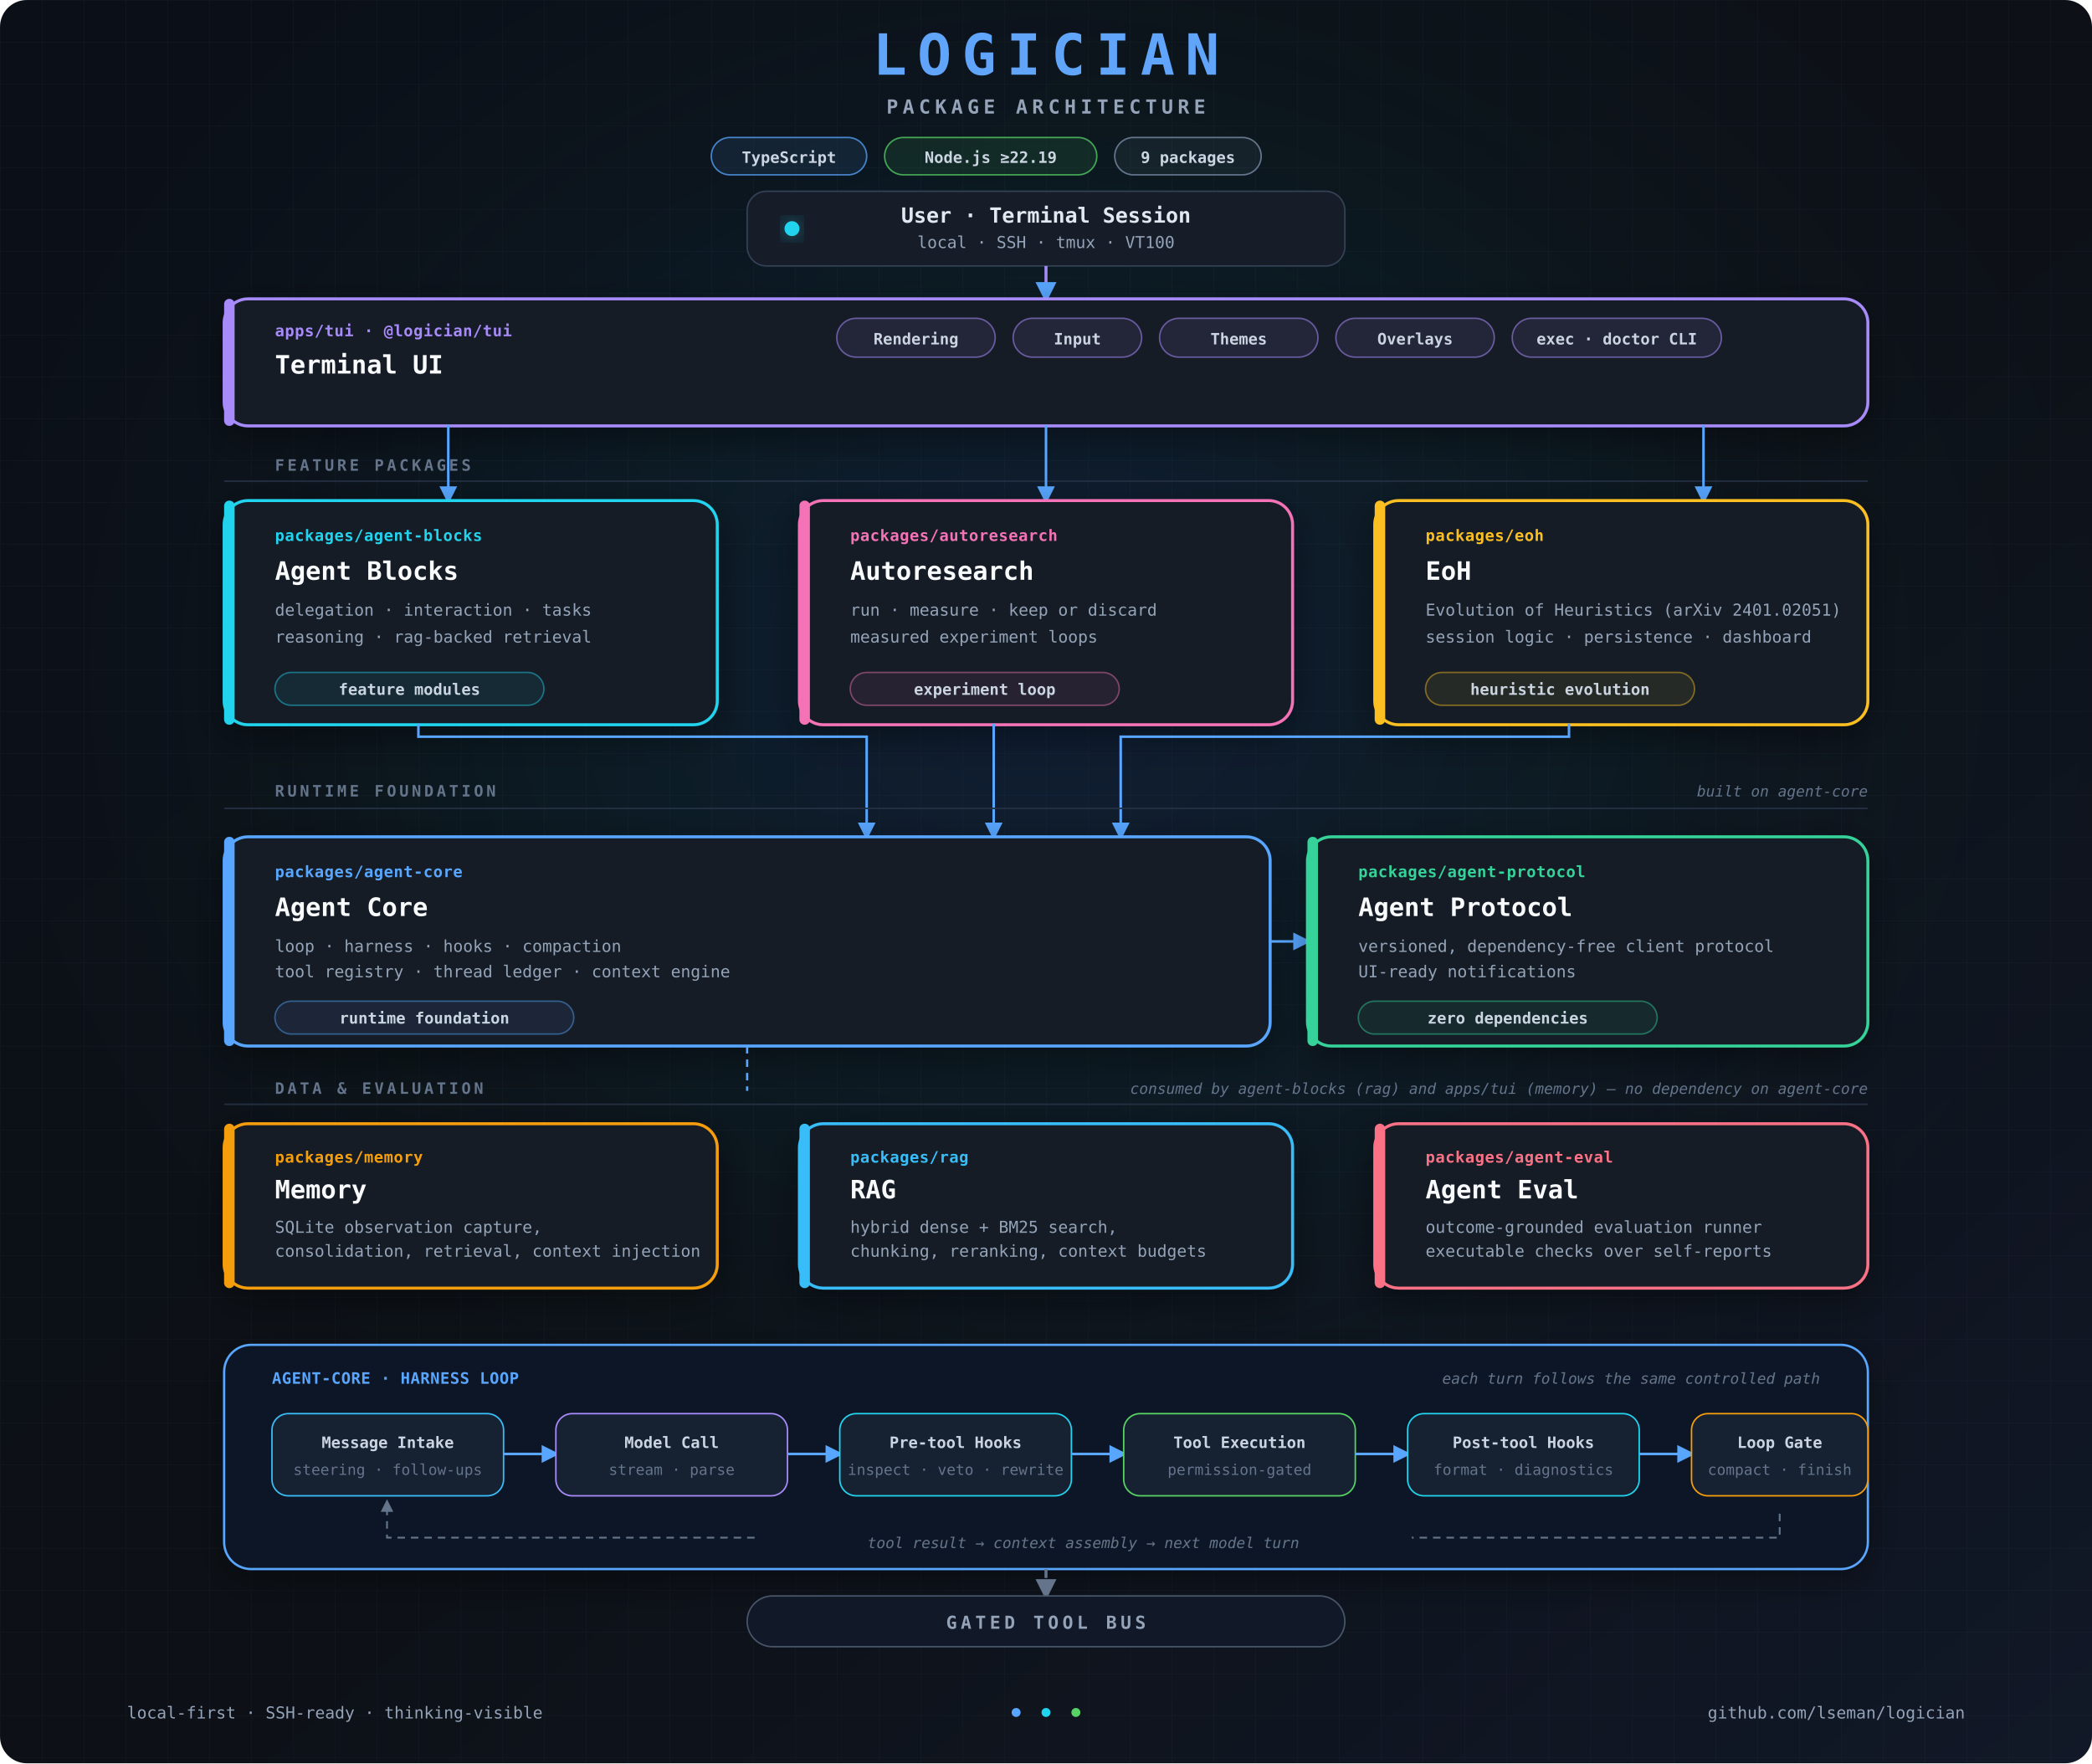
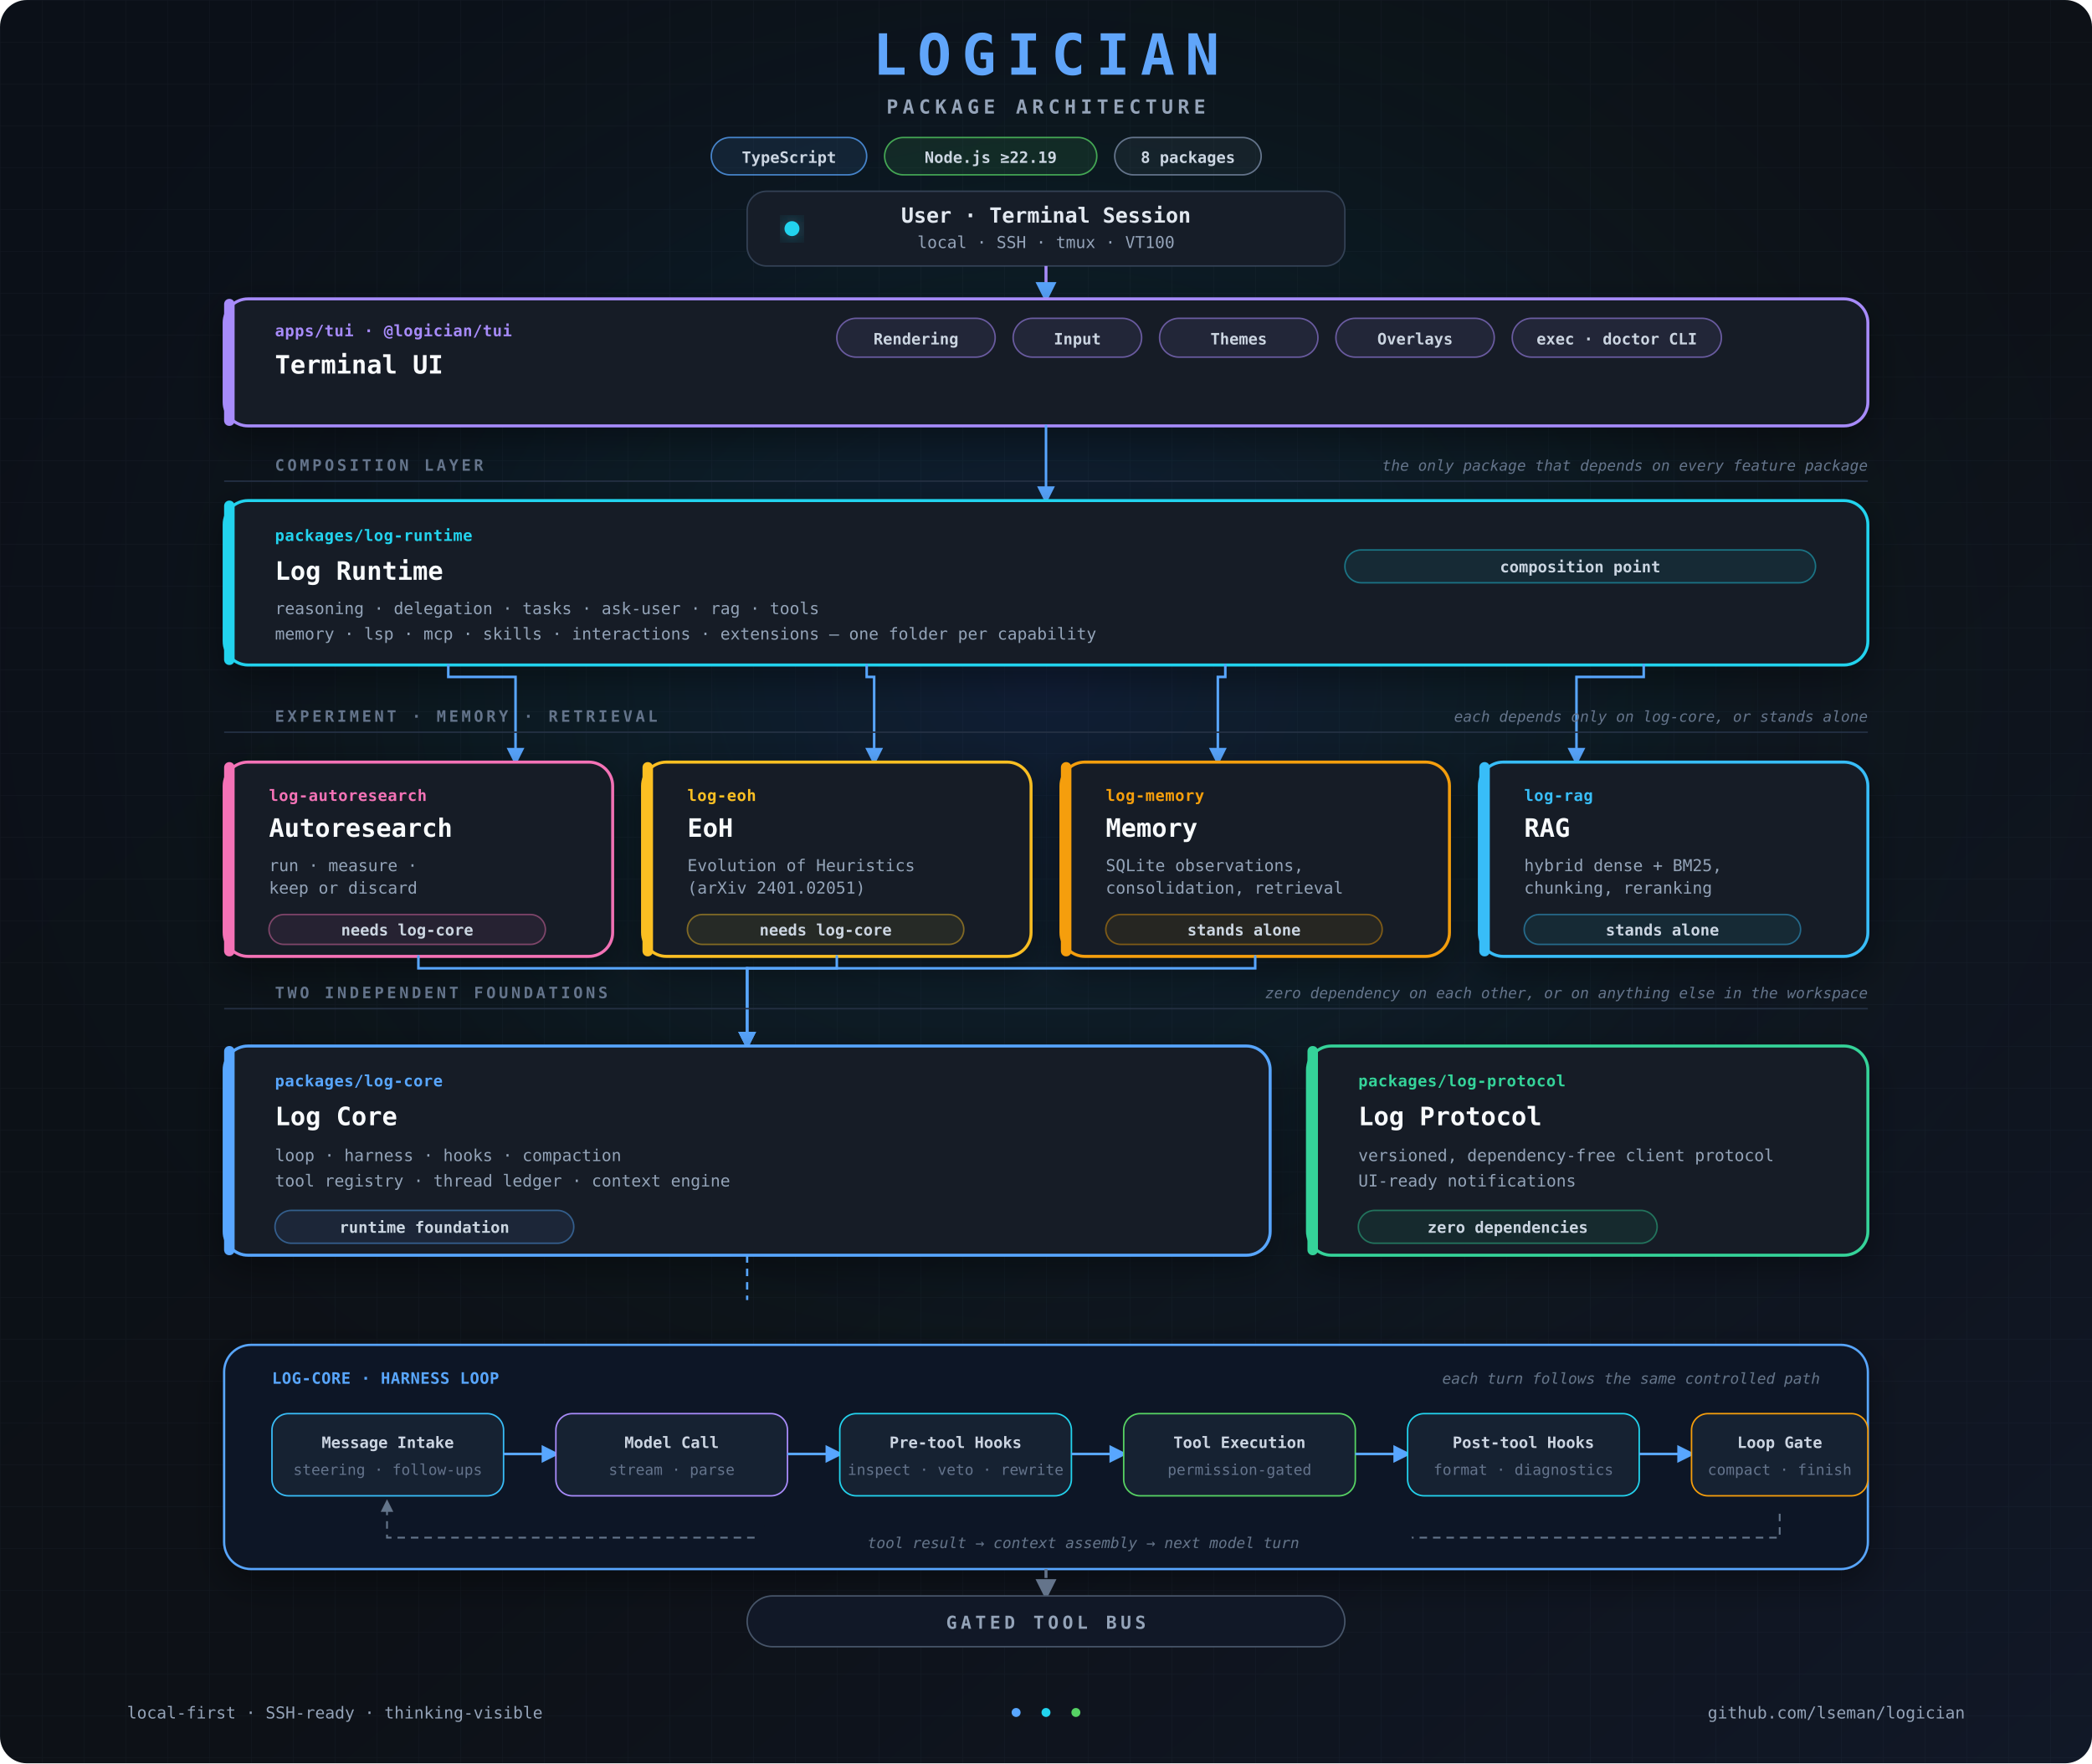
<svg xmlns="http://www.w3.org/2000/svg" viewBox="0 0 1400 1180" role="img" aria-labelledby="title description">
  <defs>
    <linearGradient id="background" x1="0" y1="0" x2="1" y2="1">
      <stop offset="0" stop-color="#0b1018" />
      <stop offset="0.55" stop-color="#0d1117" />
      <stop offset="1" stop-color="#111827" />
    </linearGradient>
    <radialGradient id="aura" cx="50%" cy="38%" r="55%">
      <stop offset="0" stop-color="#2563eb" stop-opacity=".14" />
      <stop offset=".55" stop-color="#06b6d4" stop-opacity=".04" />
      <stop offset="1" stop-color="#0d1117" stop-opacity="0" />
    </radialGradient>
    <pattern id="grid" width="28" height="28" patternUnits="userSpaceOnUse">
      <path d="M28 0H0V28" fill="none" stroke="#94a3b8" stroke-opacity=".045" />
    </pattern>
    <filter id="shadow" x="-20%" y="-30%" width="140%" height="170%">
      <feDropShadow dx="0" dy="8" stdDeviation="12" flood-color="#000" flood-opacity=".38" />
    </filter>
    <filter id="glow" x="-30%" y="-40%" width="160%" height="180%">
      <feGaussianBlur stdDeviation="8" result="blur" />
      <feMerge>
        <feMergeNode in="blur" />
        <feMergeNode in="SourceGraphic" />
      </feMerge>
    </filter>
    <marker id="arrow-blue" viewBox="0 0 10 10" refX="8" refY="5" markerWidth="7" markerHeight="7" orient="auto">
      <path d="M0 0 10 5 0 10Z" fill="#58a6ff" />
    </marker>
    <marker id="arrow-muted" viewBox="0 0 10 10" refX="8" refY="5" markerWidth="7" markerHeight="7" orient="auto">
      <path d="M0 0 10 5 0 10Z" fill="#64748b" />
    </marker>
    <style>
      text { font-family: "JetBrains Mono", "Fira Code", ui-monospace, monospace; }
      .eyebrow { font-size: 12px; font-weight: 700; letter-spacing: 2.5px; }
      .title { font-size: 38px; font-weight: 800; letter-spacing: 7px; }
      .subtitle { font-size: 13px; font-weight: 600; letter-spacing: 3px; }
      .package { font-size: 10.5px; font-weight: 700; letter-spacing: .3px; }
      .card-title { fill: #f8fafc; font-size: 17px; font-weight: 750; }
      .body { fill: #94a3b8; font-size: 11px; }
      .chip { fill: #cbd5e1; font-size: 10.5px; font-weight: 600; }
      .link-label { fill: #64748b; font-size: 10px; font-style: italic; }
      .external-title { fill: #e2e8f0; font-size: 14px; font-weight: 700; }
      .external-sub { fill: #64748b; font-size: 10px; }
      .group-label { fill: #64748b; font-size: 10.5px; font-weight: 700; letter-spacing: 2px; }
    </style>
  </defs>
  <rect width="1400" height="1180" rx="18" fill="url(#background)" />
  <rect width="1400" height="1180" rx="18" fill="url(#grid)" />
  <rect width="1400" height="1180" rx="18" fill="url(#aura)" />
  <g aria-label="Diagram heading">
    <text x="700" y="50" text-anchor="middle" class="title" fill="#60a5fa">LOGICIAN</text>
    <text x="700" y="76" text-anchor="middle" class="subtitle" fill="#94a3b8">PACKAGE ARCHITECTURE</text>
    <g transform="translate(476 92)">
      <rect width="104" height="25" rx="12.5" fill="#58a6ff" fill-opacity=".1" stroke="#58a6ff" stroke-opacity=".75" />
      <text x="52" y="17" text-anchor="middle" class="chip" fill="#60a5fa">TypeScript</text>
      <rect x="116" width="142" height="25" rx="12.5" fill="#56d364" fill-opacity=".1" stroke="#56d364" stroke-opacity=".75" />
      <text x="187" y="17" text-anchor="middle" class="chip" fill="#56d364">Node.js ≥22.19</text>
      <rect x="270" width="98" height="25" rx="12.5" fill="#94a3b8" fill-opacity=".08" stroke="#64748b" />
-       <text x="319" y="17" text-anchor="middle" class="chip">9 packages</text>
+       <text x="319" y="17" text-anchor="middle" class="chip">8 packages</text>
    </g>
  </g>
  <g aria-label="User session">
    <rect x="500" y="128" width="400" height="50" rx="13" fill="#161d28" stroke="#334155" />
    <circle cx="530" cy="153" r="5" fill="#22d3ee" filter="url(#glow)" />
    <text x="700" y="149" text-anchor="middle" fill="#e2e8f0" font-size="14" font-weight="700">User · Terminal Session</text>
    <text x="700" y="166" text-anchor="middle" class="body">local · SSH · tmux · VT100</text>
    <path d="M700 178V200" stroke="#a78bfa" stroke-width="2" marker-end="url(#arrow-blue)" />
  </g>
  <g id="package-tui" filter="url(#shadow)">
    <rect x="150" y="200" width="1100" height="85" rx="16" fill="#171c26" stroke="#a78bfa" stroke-width="2" />
    <rect x="150" y="200" width="7" height="85" rx="3.5" fill="#a78bfa" />
    <text x="184" y="225" class="package" fill="#a78bfa">apps/tui · @logician/tui</text>
    <text x="184" y="250" class="card-title">Terminal UI</text>
    <g transform="translate(560 213)">
      <rect width="106" height="26" rx="13" fill="#a78bfa" fill-opacity=".08" stroke="#a78bfa" stroke-opacity=".55" />
      <text x="53" y="17.5" text-anchor="middle" class="chip">Rendering</text>
      <rect x="118" width="86" height="26" rx="13" fill="#a78bfa" fill-opacity=".08" stroke="#a78bfa" stroke-opacity=".55" />
      <text x="161" y="17.5" text-anchor="middle" class="chip">Input</text>
      <rect x="216" width="106" height="26" rx="13" fill="#a78bfa" fill-opacity=".08" stroke="#a78bfa" stroke-opacity=".55" />
      <text x="269" y="17.5" text-anchor="middle" class="chip">Themes</text>
      <rect x="334" width="106" height="26" rx="13" fill="#a78bfa" fill-opacity=".08" stroke="#a78bfa" stroke-opacity=".55" />
      <text x="387" y="17.5" text-anchor="middle" class="chip">Overlays</text>
      <rect x="452" width="140" height="26" rx="13" fill="#a78bfa" fill-opacity=".08" stroke="#a78bfa" stroke-opacity=".55" />
      <text x="522" y="17.5" text-anchor="middle" class="chip">exec · doctor CLI</text>
    </g>
  </g>
-   <text x="184" y="315" class="group-label">FEATURE PACKAGES</text>
+   <text x="184" y="315" class="group-label">COMPOSITION LAYER</text>
+   <text x="1250" y="315" text-anchor="end" class="link-label">the only package that depends on every feature package</text>
  <line x1="150" y1="322" x2="1250" y2="322" stroke="#243043" stroke-width="1" />
-   <g aria-label="TUI to feature-package links" fill="none" stroke-linecap="round">
-     <path d="M300 285V335" stroke="#58a6ff" stroke-width="1.7" marker-end="url(#arrow-blue)" />
+   <g aria-label="TUI to runtime link" fill="none" stroke-linecap="round">
    <path d="M700 285V335" stroke="#58a6ff" stroke-width="1.7" marker-end="url(#arrow-blue)" />
-     <path d="M1140 285V335" stroke="#58a6ff" stroke-width="1.7" marker-end="url(#arrow-blue)" />
-   </g>
-   <g id="package-blocks" filter="url(#shadow)">
-     <rect x="150" y="335" width="330" height="150" rx="16" fill="#151d26" stroke="#22d3ee" stroke-width="2" />
-     <rect x="150" y="335" width="7" height="150" rx="3.5" fill="#22d3ee" />
-     <text x="184" y="362" class="package" fill="#22d3ee">packages/agent-blocks</text>
-     <text x="184" y="388" class="card-title">Agent Blocks</text>
-     <text x="184" y="412" class="body">delegation · interaction · tasks</text>
-     <text x="184" y="430" class="body">reasoning · rag-backed retrieval</text>
-     <rect x="184" y="450" width="180" height="22" rx="11" fill="#22d3ee" fill-opacity=".08" stroke="#22d3ee" stroke-opacity=".45" />
-     <text x="274" y="465" text-anchor="middle" class="chip">feature modules</text>
-   </g>
+   </g>
+   <g id="package-runtime" filter="url(#shadow)">
+     <rect x="150" y="335" width="1100" height="110" rx="16" fill="#151d26" stroke="#22d3ee" stroke-width="2" />
+     <rect x="150" y="335" width="7" height="110" rx="3.5" fill="#22d3ee" />
+     <text x="184" y="362" class="package" fill="#22d3ee">packages/log-runtime</text>
+     <text x="184" y="388" class="card-title">Log Runtime</text>
+     <text x="184" y="411" class="body">reasoning · delegation · tasks · ask-user · rag · tools</text>
+     <text x="184" y="428" class="body">memory · lsp · mcp · skills · interactions · extensions — one folder per capability</text>
+     <rect x="900" y="368" width="315" height="22" rx="11" fill="#22d3ee" fill-opacity=".08" stroke="#22d3ee" stroke-opacity=".45" />
+     <text x="1057.5" y="383" text-anchor="middle" class="chip">composition point</text>
+   </g>
+   <g aria-label="Runtime to middle-tier links" fill="none" stroke-linecap="round">
+     <path d="M300 445V453H345V510" stroke="#58a6ff" stroke-width="1.7" marker-end="url(#arrow-blue)" />
+     <path d="M580 445V453H585V510" stroke="#58a6ff" stroke-width="1.7" marker-end="url(#arrow-blue)" />
+     <path d="M820 445V453H815V510" stroke="#58a6ff" stroke-width="1.7" marker-end="url(#arrow-blue)" />
+     <path d="M1100 445V453H1055V510" stroke="#58a6ff" stroke-width="1.7" marker-end="url(#arrow-blue)" />
+   </g>
+   <text x="184" y="483" class="group-label">EXPERIMENT · MEMORY · RETRIEVAL</text>
+   <text x="1250" y="483" text-anchor="end" class="link-label">each depends only on log-core, or stands alone</text>
+   <line x1="150" y1="490" x2="1250" y2="490" stroke="#243043" stroke-width="1" />
  <g id="package-autoresearch" filter="url(#shadow)">
-     <rect x="535" y="335" width="330" height="150" rx="16" fill="#151d26" stroke="#f472b6" stroke-width="2" />
-     <rect x="535" y="335" width="7" height="150" rx="3.5" fill="#f472b6" />
-     <text x="569" y="362" class="package" fill="#f472b6">packages/autoresearch</text>
-     <text x="569" y="388" class="card-title">Autoresearch</text>
-     <text x="569" y="412" class="body">run · measure · keep or discard</text>
-     <text x="569" y="430" class="body">measured experiment loops</text>
-     <rect x="569" y="450" width="180" height="22" rx="11" fill="#f472b6" fill-opacity=".08" stroke="#f472b6" stroke-opacity=".45" />
-     <text x="659" y="465" text-anchor="middle" class="chip">experiment loop</text>
+     <rect x="150" y="510" width="260" height="130" rx="16" fill="#151d26" stroke="#f472b6" stroke-width="2" />
+     <rect x="150" y="510" width="7" height="130" rx="3.5" fill="#f472b6" />
+     <text x="180" y="536" class="package" fill="#f472b6">log-autoresearch</text>
+     <text x="180" y="560" class="card-title" font-size="15">Autoresearch</text>
+     <text x="180" y="583" class="body">run · measure ·</text>
+     <text x="180" y="598" class="body">keep or discard</text>
+     <rect x="180" y="612" width="185" height="20" rx="10" fill="#f472b6" fill-opacity=".08" stroke="#f472b6" stroke-opacity=".45" />
+     <text x="272.5" y="626" text-anchor="middle" class="chip" font-size="9.5">needs log-core</text>
  </g>
  <g id="package-eoh" filter="url(#shadow)">
-     <rect x="920" y="335" width="330" height="150" rx="16" fill="#151d26" stroke="#fbbf24" stroke-width="2" />
-     <rect x="920" y="335" width="7" height="150" rx="3.5" fill="#fbbf24" />
-     <text x="954" y="362" class="package" fill="#fbbf24">packages/eoh</text>
-     <text x="954" y="388" class="card-title">EoH</text>
-     <text x="954" y="412" class="body">Evolution of Heuristics (arXiv 2401.02051)</text>
-     <text x="954" y="430" class="body">session logic · persistence · dashboard</text>
-     <rect x="954" y="450" width="180" height="22" rx="11" fill="#fbbf24" fill-opacity=".08" stroke="#fbbf24" stroke-opacity=".45" />
-     <text x="1044" y="465" text-anchor="middle" class="chip">heuristic evolution</text>
-   </g>
-   <g aria-label="Feature to runtime links" fill="none" stroke-linecap="round">
-     <path d="M280 485V493H580V560" stroke="#58a6ff" stroke-width="1.7" marker-end="url(#arrow-blue)" />
-     <path d="M665 485V560" stroke="#58a6ff" stroke-width="1.7" marker-end="url(#arrow-blue)" />
-     <path d="M1050 485V493H750V560" stroke="#58a6ff" stroke-width="1.7" marker-end="url(#arrow-blue)" />
-   </g>
-   <text x="184" y="533" class="group-label">RUNTIME FOUNDATION</text>
-   <text x="1250" y="533" text-anchor="end" class="link-label">built on agent-core</text>
-   <line x1="150" y1="541" x2="1250" y2="541" stroke="#243043" stroke-width="1" />
+     <rect x="430" y="510" width="260" height="130" rx="16" fill="#151d26" stroke="#fbbf24" stroke-width="2" />
+     <rect x="430" y="510" width="7" height="130" rx="3.5" fill="#fbbf24" />
+     <text x="460" y="536" class="package" fill="#fbbf24">log-eoh</text>
+     <text x="460" y="560" class="card-title" font-size="15">EoH</text>
+     <text x="460" y="583" class="body">Evolution of Heuristics</text>
+     <text x="460" y="598" class="body">(arXiv 2401.02051)</text>
+     <rect x="460" y="612" width="185" height="20" rx="10" fill="#fbbf24" fill-opacity=".08" stroke="#fbbf24" stroke-opacity=".45" />
+     <text x="552.5" y="626" text-anchor="middle" class="chip" font-size="9.5">needs log-core</text>
+   </g>
+   <g id="package-memory" filter="url(#shadow)">
+     <rect x="710" y="510" width="260" height="130" rx="16" fill="#151d26" stroke="#f59e0b" stroke-width="2" />
+     <rect x="710" y="510" width="7" height="130" rx="3.5" fill="#f59e0b" />
+     <text x="740" y="536" class="package" fill="#f59e0b">log-memory</text>
+     <text x="740" y="560" class="card-title" font-size="15">Memory</text>
+     <text x="740" y="583" class="body">SQLite observations,</text>
+     <text x="740" y="598" class="body">consolidation, retrieval</text>
+     <rect x="740" y="612" width="185" height="20" rx="10" fill="#f59e0b" fill-opacity=".08" stroke="#f59e0b" stroke-opacity=".45" />
+     <text x="832.5" y="626" text-anchor="middle" class="chip" font-size="9.5">stands alone</text>
+   </g>
+   <g id="package-rag" filter="url(#shadow)">
+     <rect x="990" y="510" width="260" height="130" rx="16" fill="#151d26" stroke="#38bdf8" stroke-width="2" />
+     <rect x="990" y="510" width="7" height="130" rx="3.5" fill="#38bdf8" />
+     <text x="1020" y="536" class="package" fill="#38bdf8">log-rag</text>
+     <text x="1020" y="560" class="card-title" font-size="15">RAG</text>
+     <text x="1020" y="583" class="body">hybrid dense + BM25,</text>
+     <text x="1020" y="598" class="body">chunking, reranking</text>
+     <rect x="1020" y="612" width="185" height="20" rx="10" fill="#38bdf8" fill-opacity=".08" stroke="#38bdf8" stroke-opacity=".45" />
+     <text x="1112.5" y="626" text-anchor="middle" class="chip" font-size="9.5">stands alone</text>
+   </g>
+   <g aria-label="Middle tier to foundation links" fill="none" stroke-linecap="round">
+     <path d="M280 640V648H500V700" stroke="#58a6ff" stroke-width="1.7" marker-end="url(#arrow-blue)" />
+     <path d="M560 640V648H500V700" stroke="#58a6ff" stroke-width="1.7" marker-end="url(#arrow-blue)" />
+     <path d="M840 640V648H500V700" stroke="#58a6ff" stroke-width="1.7" marker-end="url(#arrow-blue)" />
+   </g>
+   <text x="184" y="668" class="group-label">TWO INDEPENDENT FOUNDATIONS</text>
+   <text x="1250" y="668" text-anchor="end" class="link-label">zero dependency on each other, or on anything else in the workspace</text>
+   <line x1="150" y1="675" x2="1250" y2="675" stroke="#243043" stroke-width="1" />
  <g id="package-core" filter="url(#shadow)">
-     <rect x="150" y="560" width="700" height="140" rx="16" fill="#151d26" stroke="#58a6ff" stroke-width="2" />
-     <rect x="150" y="560" width="7" height="140" rx="3.5" fill="#58a6ff" />
-     <text x="184" y="587" class="package" fill="#58a6ff">packages/agent-core</text>
-     <text x="184" y="613" class="card-title">Agent Core</text>
-     <text x="184" y="637" class="body">loop · harness · hooks · compaction</text>
-     <text x="184" y="654" class="body">tool registry · thread ledger · context engine</text>
-     <rect x="184" y="670" width="200" height="22" rx="11" fill="#58a6ff" fill-opacity=".08" stroke="#58a6ff" stroke-opacity=".45" />
-     <text x="284" y="685" text-anchor="middle" class="chip">runtime foundation</text>
-   </g>
-   <g aria-label="Core to protocol link" fill="none" stroke-linecap="round">
-     <path d="M850 630H875" stroke="#58a6ff" stroke-width="1.7" marker-end="url(#arrow-blue)" />
+     <rect x="150" y="700" width="700" height="140" rx="16" fill="#151d26" stroke="#58a6ff" stroke-width="2" />
+     <rect x="150" y="700" width="7" height="140" rx="3.5" fill="#58a6ff" />
+     <text x="184" y="727" class="package" fill="#58a6ff">packages/log-core</text>
+     <text x="184" y="753" class="card-title">Log Core</text>
+     <text x="184" y="777" class="body">loop · harness · hooks · compaction</text>
+     <text x="184" y="794" class="body">tool registry · thread ledger · context engine</text>
+     <rect x="184" y="810" width="200" height="22" rx="11" fill="#58a6ff" fill-opacity=".08" stroke="#58a6ff" stroke-opacity=".45" />
+     <text x="284" y="825" text-anchor="middle" class="chip">runtime foundation</text>
  </g>
  <g id="package-protocol" filter="url(#shadow)">
-     <rect x="875" y="560" width="375" height="140" rx="16" fill="#151d26" stroke="#34d399" stroke-width="2" />
-     <rect x="875" y="560" width="7" height="140" rx="3.5" fill="#34d399" />
-     <text x="909" y="587" class="package" fill="#34d399">packages/agent-protocol</text>
-     <text x="909" y="613" class="card-title">Agent Protocol</text>
-     <text x="909" y="637" class="body">versioned, dependency-free client protocol</text>
-     <text x="909" y="654" class="body">UI-ready notifications</text>
-     <rect x="909" y="670" width="200" height="22" rx="11" fill="#34d399" fill-opacity=".08" stroke="#34d399" stroke-opacity=".45" />
-     <text x="1009" y="685" text-anchor="middle" class="chip">zero dependencies</text>
-   </g>
-   <text x="184" y="732" class="group-label">DATA &amp; EVALUATION</text>
-   <text x="1250" y="732" text-anchor="end" class="link-label">consumed by agent-blocks (rag) and apps/tui (memory) — no dependency on agent-core</text>
-   <line x1="150" y1="739" x2="1250" y2="739" stroke="#243043" stroke-width="1" />
-   <g id="package-memory" filter="url(#shadow)">
-     <rect x="150" y="752" width="330" height="110" rx="16" fill="#151d26" stroke="#f59e0b" stroke-width="2" />
-     <rect x="150" y="752" width="7" height="110" rx="3.5" fill="#f59e0b" />
-     <text x="184" y="778" class="package" fill="#f59e0b">packages/memory</text>
-     <text x="184" y="802" class="card-title">Memory</text>
-     <text x="184" y="825" class="body">SQLite observation capture,</text>
-     <text x="184" y="841" class="body">consolidation, retrieval, context injection</text>
-   </g>
-   <g id="package-rag" filter="url(#shadow)">
-     <rect x="535" y="752" width="330" height="110" rx="16" fill="#151d26" stroke="#38bdf8" stroke-width="2" />
-     <rect x="535" y="752" width="7" height="110" rx="3.5" fill="#38bdf8" />
-     <text x="569" y="778" class="package" fill="#38bdf8">packages/rag</text>
-     <text x="569" y="802" class="card-title">RAG</text>
-     <text x="569" y="825" class="body">hybrid dense + BM25 search,</text>
-     <text x="569" y="841" class="body">chunking, reranking, context budgets</text>
-   </g>
-   <g id="package-agent-eval" filter="url(#shadow)">
-     <rect x="920" y="752" width="330" height="110" rx="16" fill="#151d26" stroke="#fb7185" stroke-width="2" />
-     <rect x="920" y="752" width="7" height="110" rx="3.5" fill="#fb7185" />
-     <text x="954" y="778" class="package" fill="#fb7185">packages/agent-eval</text>
-     <text x="954" y="802" class="card-title">Agent Eval</text>
-     <text x="954" y="825" class="body">outcome-grounded evaluation runner</text>
-     <text x="954" y="841" class="body">executable checks over self-reports</text>
-   </g>
-   <g id="harness-detail" aria-label="Agent core harness loop" filter="url(#shadow)">
-     <path d="M500 700V730" fill="none" stroke="#58a6ff" stroke-width="1.5" stroke-dasharray="5 4" />
+     <rect x="875" y="700" width="375" height="140" rx="16" fill="#151d26" stroke="#34d399" stroke-width="2" />
+     <rect x="875" y="700" width="7" height="140" rx="3.5" fill="#34d399" />
+     <text x="909" y="727" class="package" fill="#34d399">packages/log-protocol</text>
+     <text x="909" y="753" class="card-title">Log Protocol</text>
+     <text x="909" y="777" class="body">versioned, dependency-free client protocol</text>
+     <text x="909" y="794" class="body">UI-ready notifications</text>
+     <rect x="909" y="810" width="200" height="22" rx="11" fill="#34d399" fill-opacity=".08" stroke="#34d399" stroke-opacity=".45" />
+     <text x="1009" y="825" text-anchor="middle" class="chip">zero dependencies</text>
+   </g>
+   <g id="harness-detail" aria-label="Log core harness loop" filter="url(#shadow)">
+     <path d="M500 840V870" fill="none" stroke="#58a6ff" stroke-width="1.5" stroke-dasharray="5 4" />
    <rect x="150" y="900" width="1100" height="150" rx="18" fill="#111925" stroke="#58a6ff" stroke-width="1.5" />
-     <text x="182" y="926" class="package" fill="#58a6ff">AGENT-CORE · HARNESS LOOP</text>
+     <text x="182" y="926" class="package" fill="#58a6ff">LOG-CORE · HARNESS LOOP</text>
    <text x="1218" y="926" text-anchor="end" class="link-label">each turn follows the same controlled path</text>
    <g transform="translate(182 946)">
      <rect width="155" height="55" rx="11" fill="#172033" stroke="#38bdf8" />
      <text x="77.5" y="23" text-anchor="middle" class="chip">Message Intake</text>
      <text x="77.5" y="41" text-anchor="middle" class="external-sub">steering · follow-ups</text>
      <path d="M155 27H190" stroke="#58a6ff" stroke-width="1.7" marker-end="url(#arrow-blue)" />
      <rect x="190" width="155" height="55" rx="11" fill="#172033" stroke="#a78bfa" />
      <text x="267.5" y="23" text-anchor="middle" class="chip">Model Call</text>
      <text x="267.5" y="41" text-anchor="middle" class="external-sub">stream · parse</text>
      <path d="M345 27H380" stroke="#58a6ff" stroke-width="1.7" marker-end="url(#arrow-blue)" />
      <rect x="380" width="155" height="55" rx="11" fill="#172033" stroke="#22d3ee" />
      <text x="457.5" y="23" text-anchor="middle" class="chip">Pre-tool Hooks</text>
      <text x="457.5" y="41" text-anchor="middle" class="external-sub">inspect · veto · rewrite</text>
      <path d="M535 27H570" stroke="#58a6ff" stroke-width="1.7" marker-end="url(#arrow-blue)" />
      <rect x="570" width="155" height="55" rx="11" fill="#172033" stroke="#56d364" />
      <text x="647.5" y="23" text-anchor="middle" class="chip">Tool Execution</text>
      <text x="647.5" y="41" text-anchor="middle" class="external-sub">permission-gated</text>
      <path d="M725 27H760" stroke="#58a6ff" stroke-width="1.7" marker-end="url(#arrow-blue)" />
      <rect x="760" width="155" height="55" rx="11" fill="#172033" stroke="#22d3ee" />
      <text x="837.5" y="23" text-anchor="middle" class="chip">Post-tool Hooks</text>
      <text x="837.5" y="41" text-anchor="middle" class="external-sub">format · diagnostics</text>
      <path d="M915 27H950" stroke="#58a6ff" stroke-width="1.7" marker-end="url(#arrow-blue)" />
      <rect x="950" width="118" height="55" rx="11" fill="#172033" stroke="#f59e0b" />
      <text x="1009" y="23" text-anchor="middle" class="chip">Loop Gate</text>
      <text x="1009" y="41" text-anchor="middle" class="external-sub">compact · finish</text>
    </g>
    <path d="M1191 1013V1029H259V1005" fill="none" stroke="#64748b" stroke-width="1.2" stroke-dasharray="5 4" marker-end="url(#arrow-muted)" />
    <rect x="505" y="1020" width="440" height="22" rx="11" fill="#111925" />
    <text x="725" y="1036" text-anchor="middle" class="link-label">tool result → context assembly → next model turn</text>
  </g>
  <g aria-label="Tool bus">
    <path d="M700 1050V1068" fill="none" stroke="#64748b" stroke-width="2" stroke-dasharray="6 5" marker-end="url(#arrow-muted)" />
    <rect x="500" y="1068" width="400" height="34" rx="17" fill="#111827" stroke="#475569" />
    <text x="700" y="1090" text-anchor="middle" class="eyebrow" fill="#94a3b8">GATED TOOL BUS</text>
  </g>
  <g aria-label="Footer">
    <text x="85" y="1150" class="body">local-first · SSH-ready · thinking-visible</text>
    <text x="1315" y="1150" text-anchor="end" class="body">github.com/lseman/logician</text>
    <circle cx="680" cy="1146" r="3" fill="#58a6ff" />
    <circle cx="700" cy="1146" r="3" fill="#22d3ee" />
    <circle cx="720" cy="1146" r="3" fill="#56d364" />
  </g>
</svg>
